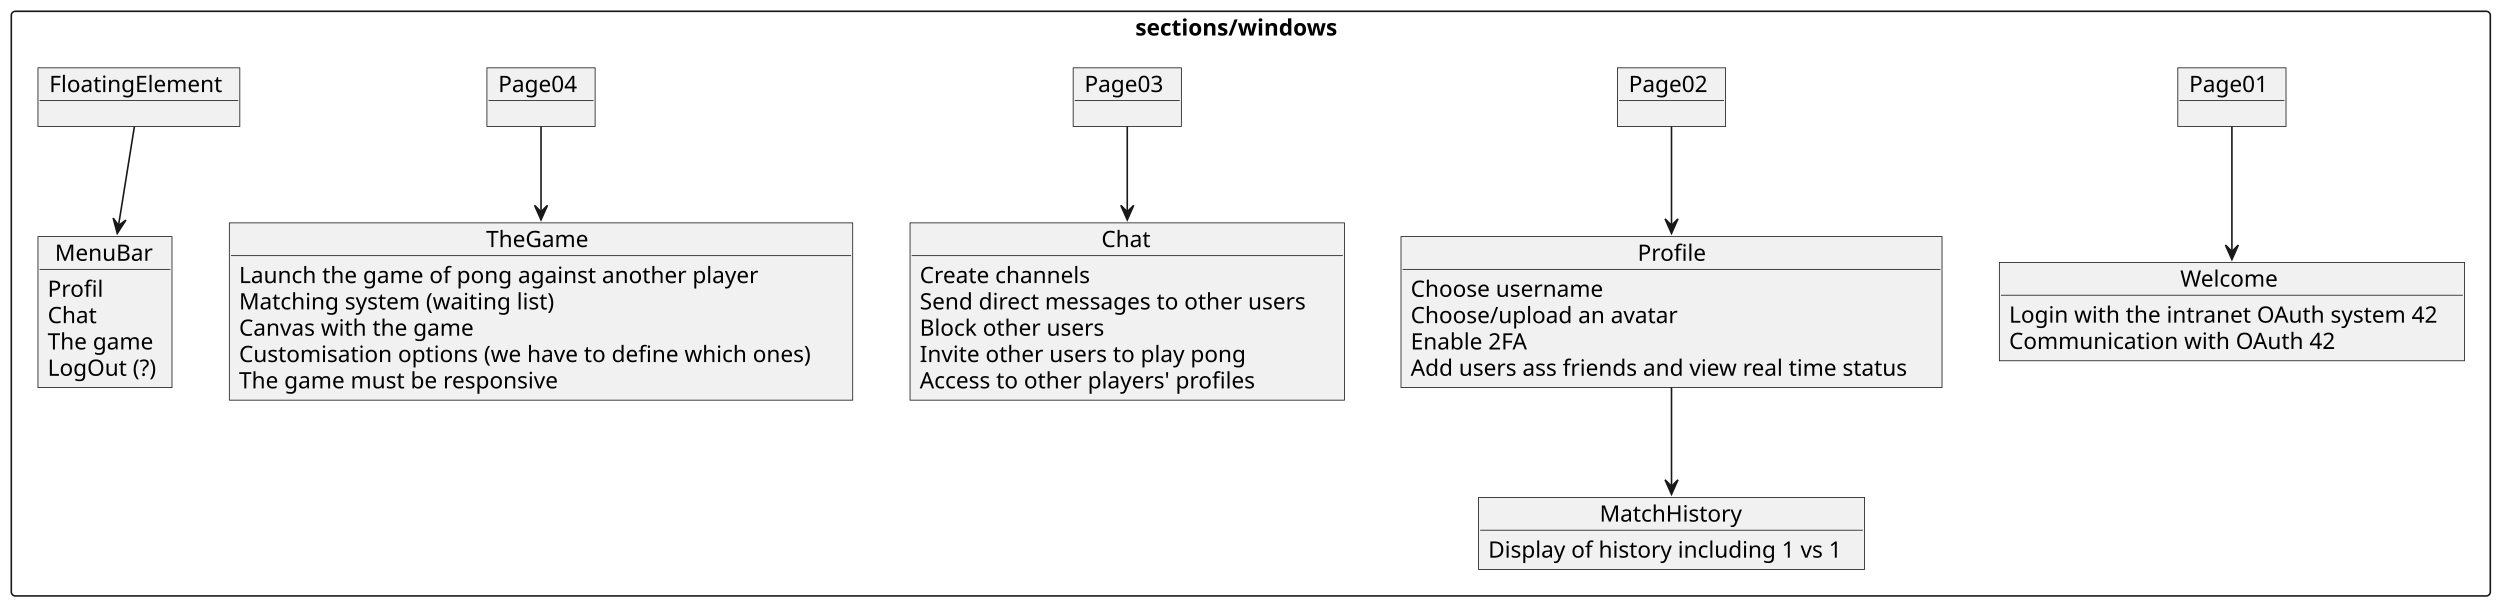
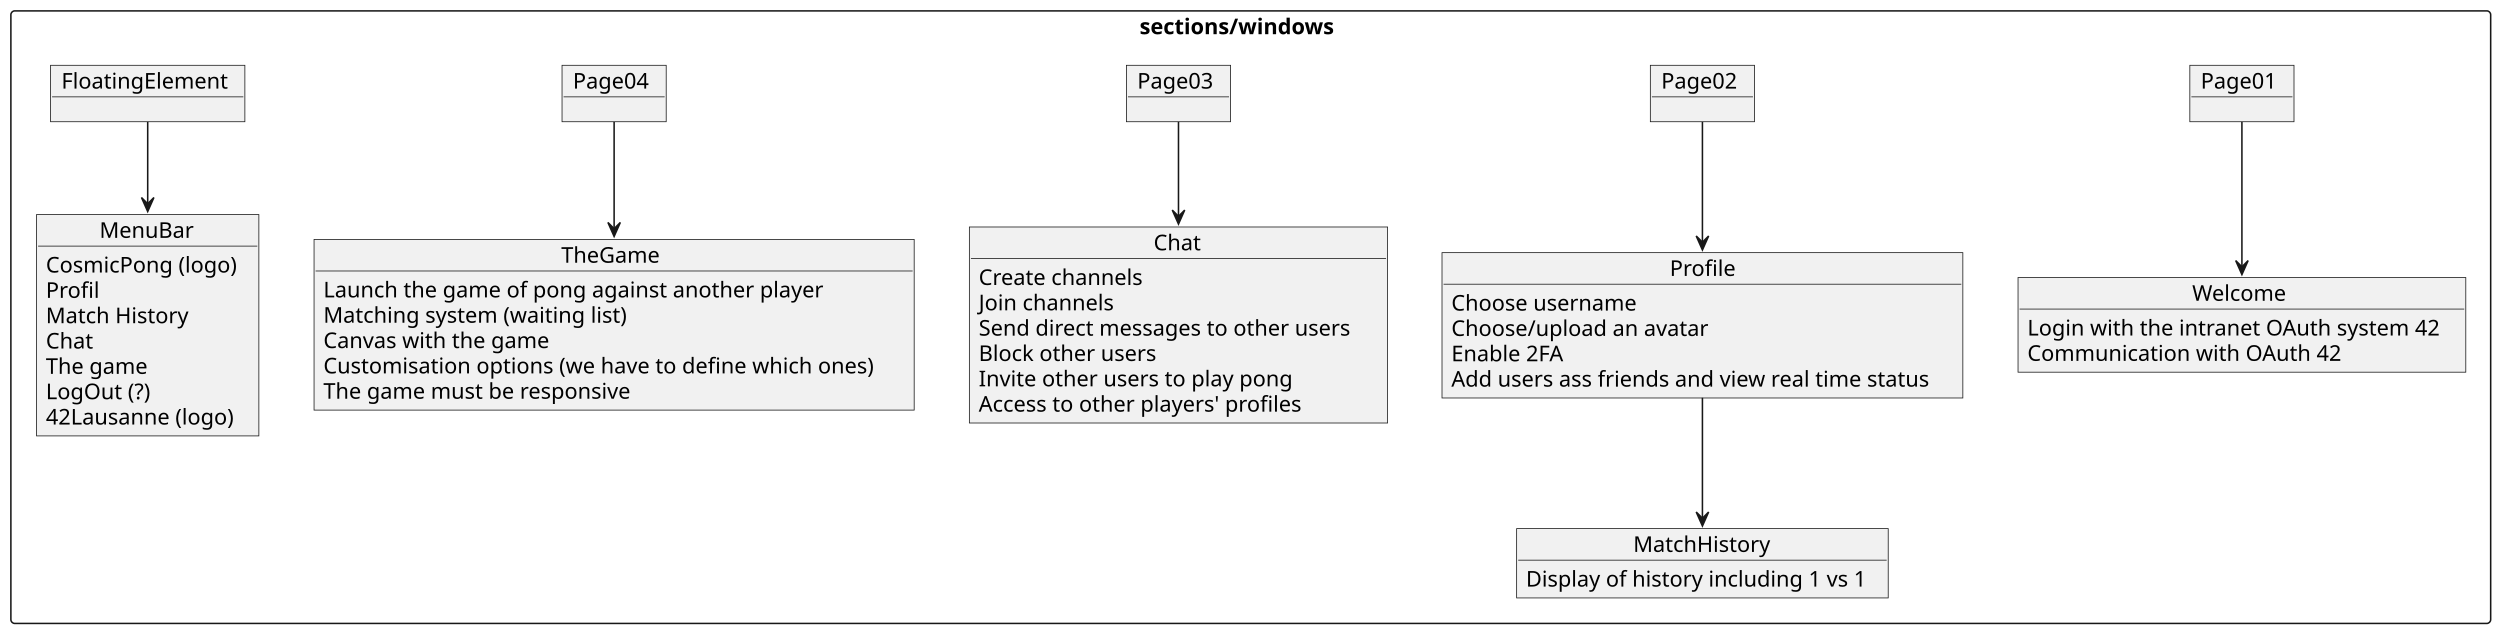
- <svg xmlns="http://www.w3.org/2000/svg" contentStyleType="text/css" height="375px" preserveAspectRatio="none" style="width:1548px;height:375px;background:#FFFFFF;" version="1.1" viewBox="0 0 1548 375" width="1548px" zoomAndPan="magnify">
+ <svg xmlns="http://www.w3.org/2000/svg" contentStyleType="text/css" height="407px" preserveAspectRatio="none" style="width:1608px;height:407px;background:#FFFFFF;" version="1.1" viewBox="0 0 1608 407" width="1608px" zoomAndPan="magnify">
  <defs />
  <g>
    <g id="cluster_sections/windows">
-       <rect fill="none" height="362" rx="2.5" ry="2.5" style="stroke:#181818;stroke-width:1.0;" width="1535" x="7" y="7" />
-       <text fill="#000000" font-family="sans-serif" font-size="14" font-weight="bold" lengthAdjust="spacing" textLength="143" x="703" y="21.995">sections/windows</text>
+       <rect fill="none" height="394" rx="2.5" ry="2.5" style="stroke:#181818;stroke-width:1.0;" width="1595" x="7" y="7" />
+       <text fill="#000000" font-family="sans-serif" font-size="14" font-weight="bold" lengthAdjust="spacing" textLength="143" x="733" y="21.995">sections/windows</text>
    </g>
    <g id="elem_Page01">
-       <rect fill="#F1F1F1" height="36.297" style="stroke:#181818;stroke-width:0.5;" width="67" x="1348.5" y="42" />
-       <text fill="#000000" font-family="sans-serif" font-size="14" lengthAdjust="spacing" textLength="53" x="1355.5" y="56.995">Page01</text>
-       <line style="stroke:#181818;stroke-width:0.5;" x1="1349.5" x2="1414.5" y1="62.297" y2="62.297" />
+       <rect fill="#F1F1F1" height="36.297" style="stroke:#181818;stroke-width:0.5;" width="67" x="1408.5" y="42" />
+       <text fill="#000000" font-family="sans-serif" font-size="14" lengthAdjust="spacing" textLength="53" x="1415.5" y="56.995">Page01</text>
+       <line style="stroke:#181818;stroke-width:0.5;" x1="1409.5" x2="1474.5" y1="62.297" y2="62.297" />
    </g>
    <g id="elem_Page02">
-       <rect fill="#F1F1F1" height="36.297" style="stroke:#181818;stroke-width:0.5;" width="67" x="1001.5" y="42" />
-       <text fill="#000000" font-family="sans-serif" font-size="14" lengthAdjust="spacing" textLength="53" x="1008.5" y="56.995">Page02</text>
-       <line style="stroke:#181818;stroke-width:0.5;" x1="1002.5" x2="1067.5" y1="62.297" y2="62.297" />
+       <rect fill="#F1F1F1" height="36.297" style="stroke:#181818;stroke-width:0.5;" width="67" x="1061.5" y="42" />
+       <text fill="#000000" font-family="sans-serif" font-size="14" lengthAdjust="spacing" textLength="53" x="1068.5" y="56.995">Page02</text>
+       <line style="stroke:#181818;stroke-width:0.5;" x1="1062.5" x2="1127.5" y1="62.297" y2="62.297" />
    </g>
    <g id="elem_Page03">
-       <rect fill="#F1F1F1" height="36.297" style="stroke:#181818;stroke-width:0.5;" width="67" x="664.5" y="42" />
-       <text fill="#000000" font-family="sans-serif" font-size="14" lengthAdjust="spacing" textLength="53" x="671.5" y="56.995">Page03</text>
-       <line style="stroke:#181818;stroke-width:0.5;" x1="665.5" x2="730.5" y1="62.297" y2="62.297" />
+       <rect fill="#F1F1F1" height="36.297" style="stroke:#181818;stroke-width:0.5;" width="67" x="724.5" y="42" />
+       <text fill="#000000" font-family="sans-serif" font-size="14" lengthAdjust="spacing" textLength="53" x="731.5" y="56.995">Page03</text>
+       <line style="stroke:#181818;stroke-width:0.5;" x1="725.5" x2="790.5" y1="62.297" y2="62.297" />
    </g>
    <g id="elem_Page04">
-       <rect fill="#F1F1F1" height="36.297" style="stroke:#181818;stroke-width:0.5;" width="67" x="301.5" y="42" />
-       <text fill="#000000" font-family="sans-serif" font-size="14" lengthAdjust="spacing" textLength="53" x="308.5" y="56.995">Page04</text>
-       <line style="stroke:#181818;stroke-width:0.5;" x1="302.5" x2="367.5" y1="62.297" y2="62.297" />
+       <rect fill="#F1F1F1" height="36.297" style="stroke:#181818;stroke-width:0.5;" width="67" x="361.5" y="42" />
+       <text fill="#000000" font-family="sans-serif" font-size="14" lengthAdjust="spacing" textLength="53" x="368.5" y="56.995">Page04</text>
+       <line style="stroke:#181818;stroke-width:0.5;" x1="362.5" x2="427.5" y1="62.297" y2="62.297" />
    </g>
    <g id="elem_FloatingElement">
-       <rect fill="#F1F1F1" height="36.297" style="stroke:#181818;stroke-width:0.5;" width="125" x="23.5" y="42" />
-       <text fill="#000000" font-family="sans-serif" font-size="14" lengthAdjust="spacing" textLength="111" x="30.5" y="56.995">FloatingElement</text>
-       <line style="stroke:#181818;stroke-width:0.5;" x1="24.5" x2="147.5" y1="62.297" y2="62.297" />
+       <rect fill="#F1F1F1" height="36.297" style="stroke:#181818;stroke-width:0.5;" width="125" x="32.5" y="42" />
+       <text fill="#000000" font-family="sans-serif" font-size="14" lengthAdjust="spacing" textLength="111" x="39.5" y="56.995">FloatingElement</text>
+       <line style="stroke:#181818;stroke-width:0.5;" x1="33.5" x2="156.5" y1="62.297" y2="62.297" />
    </g>
    <g id="elem_Welcome">
-       <rect fill="#F1F1F1" height="60.891" style="stroke:#181818;stroke-width:0.5;" width="288" x="1238" y="162.5" />
-       <text fill="#000000" font-family="sans-serif" font-size="14" lengthAdjust="spacing" textLength="64" x="1350" y="177.495">Welcome</text>
-       <line style="stroke:#181818;stroke-width:0.5;" x1="1239" x2="1525" y1="182.797" y2="182.797" />
-       <text fill="#000000" font-family="sans-serif" font-size="14" lengthAdjust="spacing" textLength="276" x="1244" y="199.792">Login with the intranet OAuth system 42</text>
-       <text fill="#000000" font-family="sans-serif" font-size="14" lengthAdjust="spacing" textLength="209" x="1244" y="216.089">Communication with OAuth 42</text>
+       <rect fill="#F1F1F1" height="60.891" style="stroke:#181818;stroke-width:0.5;" width="288" x="1298" y="178.5" />
+       <text fill="#000000" font-family="sans-serif" font-size="14" lengthAdjust="spacing" textLength="64" x="1410" y="193.495">Welcome</text>
+       <line style="stroke:#181818;stroke-width:0.5;" x1="1299" x2="1585" y1="198.797" y2="198.797" />
+       <text fill="#000000" font-family="sans-serif" font-size="14" lengthAdjust="spacing" textLength="276" x="1304" y="215.792">Login with the intranet OAuth system 42</text>
+       <text fill="#000000" font-family="sans-serif" font-size="14" lengthAdjust="spacing" textLength="209" x="1304" y="232.089">Communication with OAuth 42</text>
    </g>
    <g id="elem_Profile">
-       <rect fill="#F1F1F1" height="93.484" style="stroke:#181818;stroke-width:0.5;" width="335" x="867.5" y="146.5" />
-       <text fill="#000000" font-family="sans-serif" font-size="14" lengthAdjust="spacing" textLength="42" x="1014" y="161.495">Profile</text>
-       <line style="stroke:#181818;stroke-width:0.5;" x1="868.5" x2="1201.5" y1="166.797" y2="166.797" />
-       <text fill="#000000" font-family="sans-serif" font-size="14" lengthAdjust="spacing" textLength="128" x="873.5" y="183.792">Choose username</text>
-       <text fill="#000000" font-family="sans-serif" font-size="14" lengthAdjust="spacing" textLength="172" x="873.5" y="200.089">Choose/upload an avatar</text>
-       <text fill="#000000" font-family="sans-serif" font-size="14" lengthAdjust="spacing" textLength="77" x="873.5" y="216.386">Enable 2FA</text>
-       <text fill="#000000" font-family="sans-serif" font-size="14" lengthAdjust="spacing" textLength="323" x="873.5" y="232.683">Add users ass friends and view real time status</text>
+       <rect fill="#F1F1F1" height="93.484" style="stroke:#181818;stroke-width:0.5;" width="335" x="927.5" y="162.5" />
+       <text fill="#000000" font-family="sans-serif" font-size="14" lengthAdjust="spacing" textLength="42" x="1074" y="177.495">Profile</text>
+       <line style="stroke:#181818;stroke-width:0.5;" x1="928.5" x2="1261.5" y1="182.797" y2="182.797" />
+       <text fill="#000000" font-family="sans-serif" font-size="14" lengthAdjust="spacing" textLength="128" x="933.5" y="199.792">Choose username</text>
+       <text fill="#000000" font-family="sans-serif" font-size="14" lengthAdjust="spacing" textLength="172" x="933.5" y="216.089">Choose/upload an avatar</text>
+       <text fill="#000000" font-family="sans-serif" font-size="14" lengthAdjust="spacing" textLength="77" x="933.5" y="232.386">Enable 2FA</text>
+       <text fill="#000000" font-family="sans-serif" font-size="14" lengthAdjust="spacing" textLength="323" x="933.5" y="248.683">Add users ass friends and view real time status</text>
    </g>
    <g id="elem_MatchHistory">
-       <rect fill="#F1F1F1" height="44.594" style="stroke:#181818;stroke-width:0.5;" width="239" x="915.5" y="308" />
-       <text fill="#000000" font-family="sans-serif" font-size="14" lengthAdjust="spacing" textLength="89" x="990.5" y="322.995">MatchHistory</text>
-       <line style="stroke:#181818;stroke-width:0.5;" x1="916.5" x2="1153.5" y1="328.297" y2="328.297" />
-       <text fill="#000000" font-family="sans-serif" font-size="14" lengthAdjust="spacing" textLength="227" x="921.5" y="345.292">Display of history including 1 vs 1</text>
+       <rect fill="#F1F1F1" height="44.594" style="stroke:#181818;stroke-width:0.5;" width="239" x="975.5" y="340" />
+       <text fill="#000000" font-family="sans-serif" font-size="14" lengthAdjust="spacing" textLength="89" x="1050.5" y="354.995">MatchHistory</text>
+       <line style="stroke:#181818;stroke-width:0.5;" x1="976.5" x2="1213.5" y1="360.297" y2="360.297" />
+       <text fill="#000000" font-family="sans-serif" font-size="14" lengthAdjust="spacing" textLength="227" x="981.5" y="377.292">Display of history including 1 vs 1</text>
    </g>
    <g id="elem_Chat">
-       <rect fill="#F1F1F1" height="109.781" style="stroke:#181818;stroke-width:0.5;" width="269" x="563.5" y="138" />
-       <text fill="#000000" font-family="sans-serif" font-size="14" lengthAdjust="spacing" textLength="32" x="682" y="152.995">Chat</text>
-       <line style="stroke:#181818;stroke-width:0.5;" x1="564.5" x2="831.5" y1="158.297" y2="158.297" />
-       <text fill="#000000" font-family="sans-serif" font-size="14" lengthAdjust="spacing" textLength="113" x="569.5" y="175.292">Create channels</text>
-       <text fill="#000000" font-family="sans-serif" font-size="14" lengthAdjust="spacing" textLength="257" x="569.5" y="191.589">Send direct messages to other users</text>
-       <text fill="#000000" font-family="sans-serif" font-size="14" lengthAdjust="spacing" textLength="122" x="569.5" y="207.886">Block other users</text>
-       <text fill="#000000" font-family="sans-serif" font-size="14" lengthAdjust="spacing" textLength="209" x="569.5" y="224.183">Invite other users to play pong</text>
-       <text fill="#000000" font-family="sans-serif" font-size="14" lengthAdjust="spacing" textLength="219" x="569.5" y="240.48">Access to other players' profiles</text>
+       <rect fill="#F1F1F1" height="126.078" style="stroke:#181818;stroke-width:0.5;" width="269" x="623.5" y="146" />
+       <text fill="#000000" font-family="sans-serif" font-size="14" lengthAdjust="spacing" textLength="32" x="742" y="160.995">Chat</text>
+       <line style="stroke:#181818;stroke-width:0.5;" x1="624.5" x2="891.5" y1="166.297" y2="166.297" />
+       <text fill="#000000" font-family="sans-serif" font-size="14" lengthAdjust="spacing" textLength="113" x="629.5" y="183.292">Create channels</text>
+       <text fill="#000000" font-family="sans-serif" font-size="14" lengthAdjust="spacing" textLength="91" x="629.5" y="199.589">Join channels</text>
+       <text fill="#000000" font-family="sans-serif" font-size="14" lengthAdjust="spacing" textLength="257" x="629.5" y="215.886">Send direct messages to other users</text>
+       <text fill="#000000" font-family="sans-serif" font-size="14" lengthAdjust="spacing" textLength="122" x="629.5" y="232.183">Block other users</text>
+       <text fill="#000000" font-family="sans-serif" font-size="14" lengthAdjust="spacing" textLength="209" x="629.5" y="248.48">Invite other users to play pong</text>
+       <text fill="#000000" font-family="sans-serif" font-size="14" lengthAdjust="spacing" textLength="219" x="629.5" y="264.776">Access to other players' profiles</text>
    </g>
    <g id="elem_MenuBar">
-       <rect fill="#F1F1F1" height="93.484" style="stroke:#181818;stroke-width:0.5;" width="83" x="23.5" y="146.5" />
-       <text fill="#000000" font-family="sans-serif" font-size="14" lengthAdjust="spacing" textLength="62" x="34" y="161.495">MenuBar</text>
-       <line style="stroke:#181818;stroke-width:0.5;" x1="24.5" x2="105.5" y1="166.797" y2="166.797" />
-       <text fill="#000000" font-family="sans-serif" font-size="14" lengthAdjust="spacing" textLength="33" x="29.5" y="183.792">Profil</text>
-       <text fill="#000000" font-family="sans-serif" font-size="14" lengthAdjust="spacing" textLength="32" x="29.5" y="200.089">Chat</text>
-       <text fill="#000000" font-family="sans-serif" font-size="14" lengthAdjust="spacing" textLength="70" x="29.5" y="216.386">The game</text>
-       <text fill="#000000" font-family="sans-serif" font-size="14" lengthAdjust="spacing" textLength="71" x="29.5" y="232.683">LogOut (?)</text>
+       <rect fill="#F1F1F1" height="142.375" style="stroke:#181818;stroke-width:0.5;" width="143" x="23.5" y="138" />
+       <text fill="#000000" font-family="sans-serif" font-size="14" lengthAdjust="spacing" textLength="62" x="64" y="152.995">MenuBar</text>
+       <line style="stroke:#181818;stroke-width:0.5;" x1="24.5" x2="165.5" y1="158.297" y2="158.297" />
+       <text fill="#000000" font-family="sans-serif" font-size="14" lengthAdjust="spacing" textLength="131" x="29.5" y="175.292">CosmicPong (logo)</text>
+       <text fill="#000000" font-family="sans-serif" font-size="14" lengthAdjust="spacing" textLength="33" x="29.5" y="191.589">Profil</text>
+       <text fill="#000000" font-family="sans-serif" font-size="14" lengthAdjust="spacing" textLength="93" x="29.5" y="207.886">Match History</text>
+       <text fill="#000000" font-family="sans-serif" font-size="14" lengthAdjust="spacing" textLength="32" x="29.5" y="224.183">Chat</text>
+       <text fill="#000000" font-family="sans-serif" font-size="14" lengthAdjust="spacing" textLength="70" x="29.5" y="240.48">The game</text>
+       <text fill="#000000" font-family="sans-serif" font-size="14" lengthAdjust="spacing" textLength="71" x="29.5" y="256.776">LogOut (?)</text>
+       <text fill="#000000" font-family="sans-serif" font-size="14" lengthAdjust="spacing" textLength="129" x="29.5" y="273.073">42Lausanne (logo)</text>
    </g>
    <g id="elem_TheGame">
-       <rect fill="#F1F1F1" height="109.781" style="stroke:#181818;stroke-width:0.5;" width="386" x="142" y="138" />
-       <text fill="#000000" font-family="sans-serif" font-size="14" lengthAdjust="spacing" textLength="68" x="301" y="152.995">TheGame</text>
-       <line style="stroke:#181818;stroke-width:0.5;" x1="143" x2="527" y1="158.297" y2="158.297" />
-       <text fill="#000000" font-family="sans-serif" font-size="14" lengthAdjust="spacing" textLength="334" x="148" y="175.292">Launch the game of pong against another player</text>
-       <text fill="#000000" font-family="sans-serif" font-size="14" lengthAdjust="spacing" textLength="202" x="148" y="191.589">Matching system (waiting list)</text>
-       <text fill="#000000" font-family="sans-serif" font-size="14" lengthAdjust="spacing" textLength="152" x="148" y="207.886">Canvas with the game</text>
-       <text fill="#000000" font-family="sans-serif" font-size="14" lengthAdjust="spacing" textLength="374" x="148" y="224.183">Customisation options (we have to define which ones)</text>
-       <text fill="#000000" font-family="sans-serif" font-size="14" lengthAdjust="spacing" textLength="211" x="148" y="240.48">The game must be responsive</text>
+       <rect fill="#F1F1F1" height="109.781" style="stroke:#181818;stroke-width:0.5;" width="386" x="202" y="154" />
+       <text fill="#000000" font-family="sans-serif" font-size="14" lengthAdjust="spacing" textLength="68" x="361" y="168.995">TheGame</text>
+       <line style="stroke:#181818;stroke-width:0.5;" x1="203" x2="587" y1="174.297" y2="174.297" />
+       <text fill="#000000" font-family="sans-serif" font-size="14" lengthAdjust="spacing" textLength="334" x="208" y="191.292">Launch the game of pong against another player</text>
+       <text fill="#000000" font-family="sans-serif" font-size="14" lengthAdjust="spacing" textLength="202" x="208" y="207.589">Matching system (waiting list)</text>
+       <text fill="#000000" font-family="sans-serif" font-size="14" lengthAdjust="spacing" textLength="152" x="208" y="223.886">Canvas with the game</text>
+       <text fill="#000000" font-family="sans-serif" font-size="14" lengthAdjust="spacing" textLength="374" x="208" y="240.183">Customisation options (we have to define which ones)</text>
+       <text fill="#000000" font-family="sans-serif" font-size="14" lengthAdjust="spacing" textLength="211" x="208" y="256.479">The game must be responsive</text>
    </g>
    <g id="link_Page01_Welcome">
-       <path codeLine="48" d="M1382,78.4 C1382,98.09 1382,130.73 1382,155.98 " fill="none" id="Page01-to-Welcome" style="stroke:#181818;stroke-width:1.0;" />
-       <polygon fill="#181818" points="1382,160.71,1386,151.71,1382,155.71,1378,151.71,1382,160.71" style="stroke:#181818;stroke-width:1.0;" />
+       <path codeLine="52" d="M1442,78.44 C1442,101.37 1442,142.23 1442,171.95 " fill="none" id="Page01-to-Welcome" style="stroke:#181818;stroke-width:1.0;" />
+       <polygon fill="#181818" points="1442,176.6,1446,167.6,1442,171.6,1438,167.6,1442,176.6" style="stroke:#181818;stroke-width:1.0;" />
    </g>
    <g id="link_Page02_Profile">
-       <path codeLine="49" d="M1035,78.4 C1035,94.04 1035,117.85 1035,139.64 " fill="none" id="Page02-to-Profile" style="stroke:#181818;stroke-width:1.0;" />
-       <polygon fill="#181818" points="1035,144.51,1039,135.51,1035,139.51,1031,135.51,1035,144.51" style="stroke:#181818;stroke-width:1.0;" />
+       <path codeLine="53" d="M1095,78.44 C1095,97.45 1095,128.78 1095,155.87 " fill="none" id="Page02-to-Profile" style="stroke:#181818;stroke-width:1.0;" />
+       <polygon fill="#181818" points="1095,160.78,1099,151.78,1095,155.78,1091,151.78,1095,160.78" style="stroke:#181818;stroke-width:1.0;" />
    </g>
    <g id="link_Profile_MatchHistory">
-       <path codeLine="50" d="M1035,239.87 C1035,260.25 1035,283.59 1035,301.34 " fill="none" id="Profile-to-MatchHistory" style="stroke:#181818;stroke-width:1.0;" />
-       <polygon fill="#181818" points="1035,306.09,1039,297.09,1035,301.09,1031,297.09,1035,306.09" style="stroke:#181818;stroke-width:1.0;" />
+       <path codeLine="54" d="M1095,255.87 C1095,281.12 1095,311.66 1095,333.39 " fill="none" id="Profile-to-MatchHistory" style="stroke:#181818;stroke-width:1.0;" />
+       <polygon fill="#181818" points="1095,338.32,1099,329.32,1095,333.32,1091,329.32,1095,338.32" style="stroke:#181818;stroke-width:1.0;" />
    </g>
    <g id="link_Page03_Chat">
-       <path codeLine="51" d="M698,78.4 C698,92.03 698,111.85 698,131.14 " fill="none" id="Page03-to-Chat" style="stroke:#181818;stroke-width:1.0;" />
-       <polygon fill="#181818" points="698,136.14,702,127.14,698,131.14,694,127.14,698,136.14" style="stroke:#181818;stroke-width:1.0;" />
+       <path codeLine="55" d="M758,78.44 C758,93.66 758,116.79 758,139.31 " fill="none" id="Page03-to-Chat" style="stroke:#181818;stroke-width:1.0;" />
+       <polygon fill="#181818" points="758,144.12,762,135.12,758,139.12,754,135.12,758,144.12" style="stroke:#181818;stroke-width:1.0;" />
    </g>
    <g id="link_Page04_TheGame">
-       <path codeLine="52" d="M335,78.4 C335,92.03 335,111.85 335,131.14 " fill="none" id="Page04-to-TheGame" style="stroke:#181818;stroke-width:1.0;" />
-       <polygon fill="#181818" points="335,136.14,339,127.14,335,131.14,331,127.14,335,136.14" style="stroke:#181818;stroke-width:1.0;" />
+       <path codeLine="56" d="M395,78.44 C395,95.48 395,122.41 395,147.31 " fill="none" id="Page04-to-TheGame" style="stroke:#181818;stroke-width:1.0;" />
+       <polygon fill="#181818" points="395,152.08,399,143.08,395,147.08,391,143.08,395,152.08" style="stroke:#181818;stroke-width:1.0;" />
    </g>
    <g id="link_FloatingElement_MenuBar">
-       <path codeLine="53" d="M83.21,78.4 C80.7,94.04 76.89,117.85 73.39,139.64 " fill="none" id="FloatingElement-to-MenuBar" style="stroke:#181818;stroke-width:1.0;" />
-       <polygon fill="#181818" points="72.61,144.52,77.973,136.26,73.395,139.582,70.073,135.004,72.61,144.52" style="stroke:#181818;stroke-width:1.0;" />
+       <path codeLine="57" d="M95,78.44 C95,91.82 95,111.31 95,131.12 " fill="none" id="FloatingElement-to-MenuBar" style="stroke:#181818;stroke-width:1.0;" />
+       <polygon fill="#181818" points="95,136.05,99,127.05,95,131.05,91,127.05,95,136.05" style="stroke:#181818;stroke-width:1.0;" />
    </g>
  </g>
</svg>
